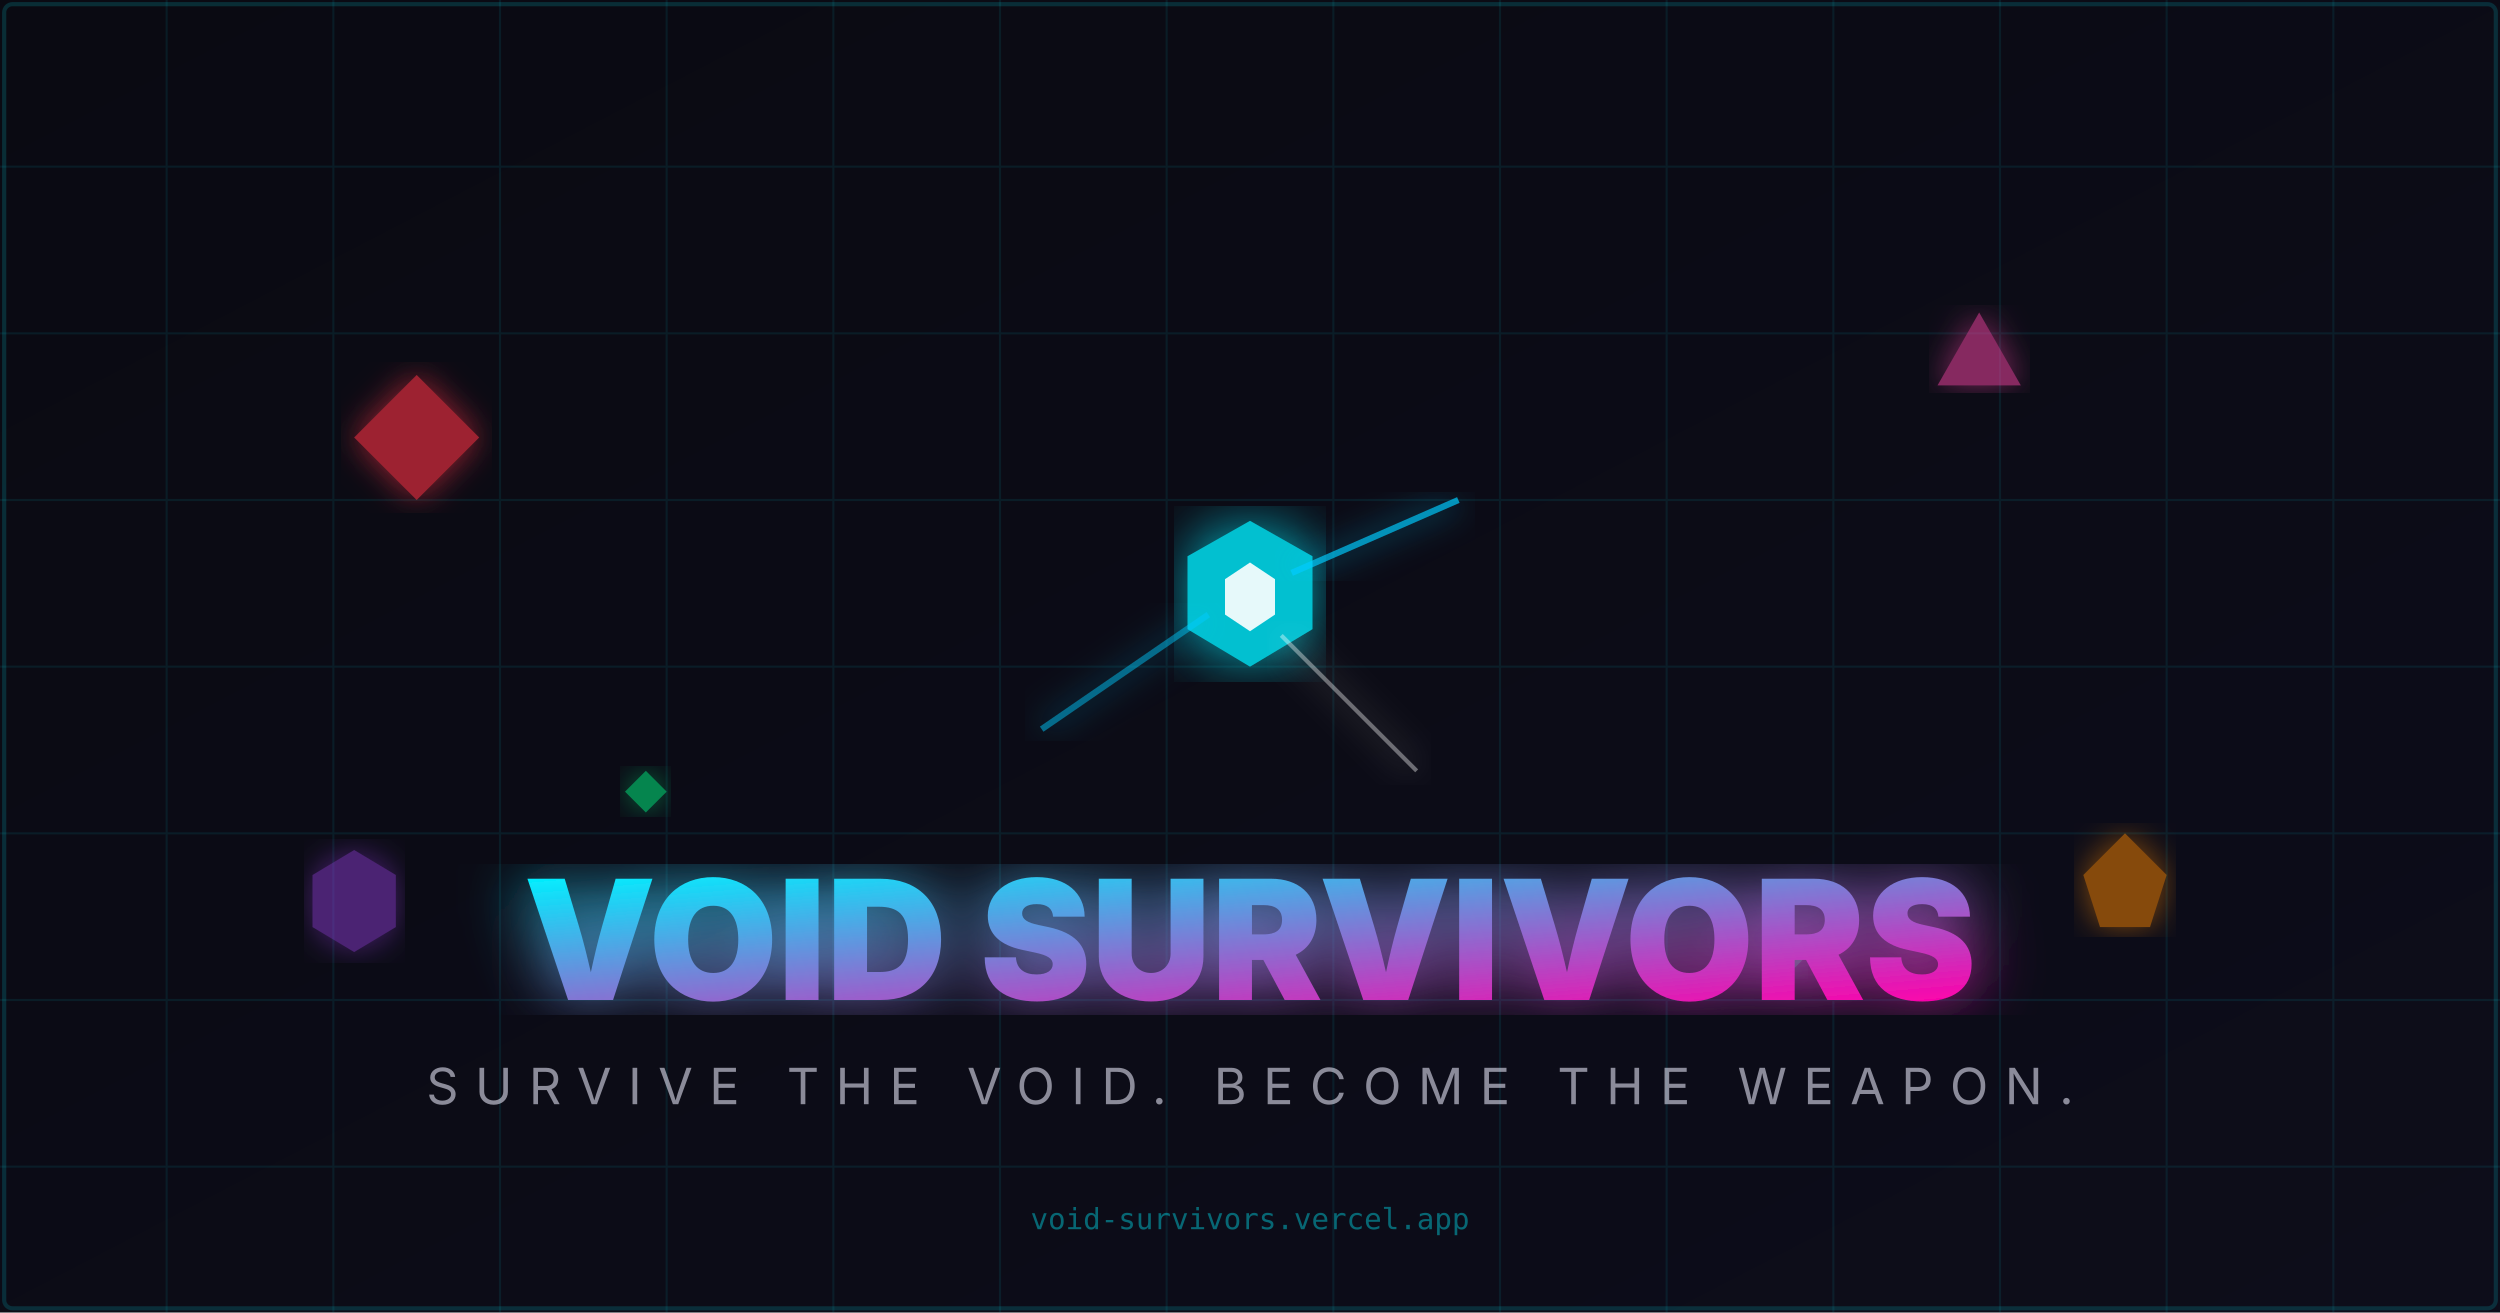
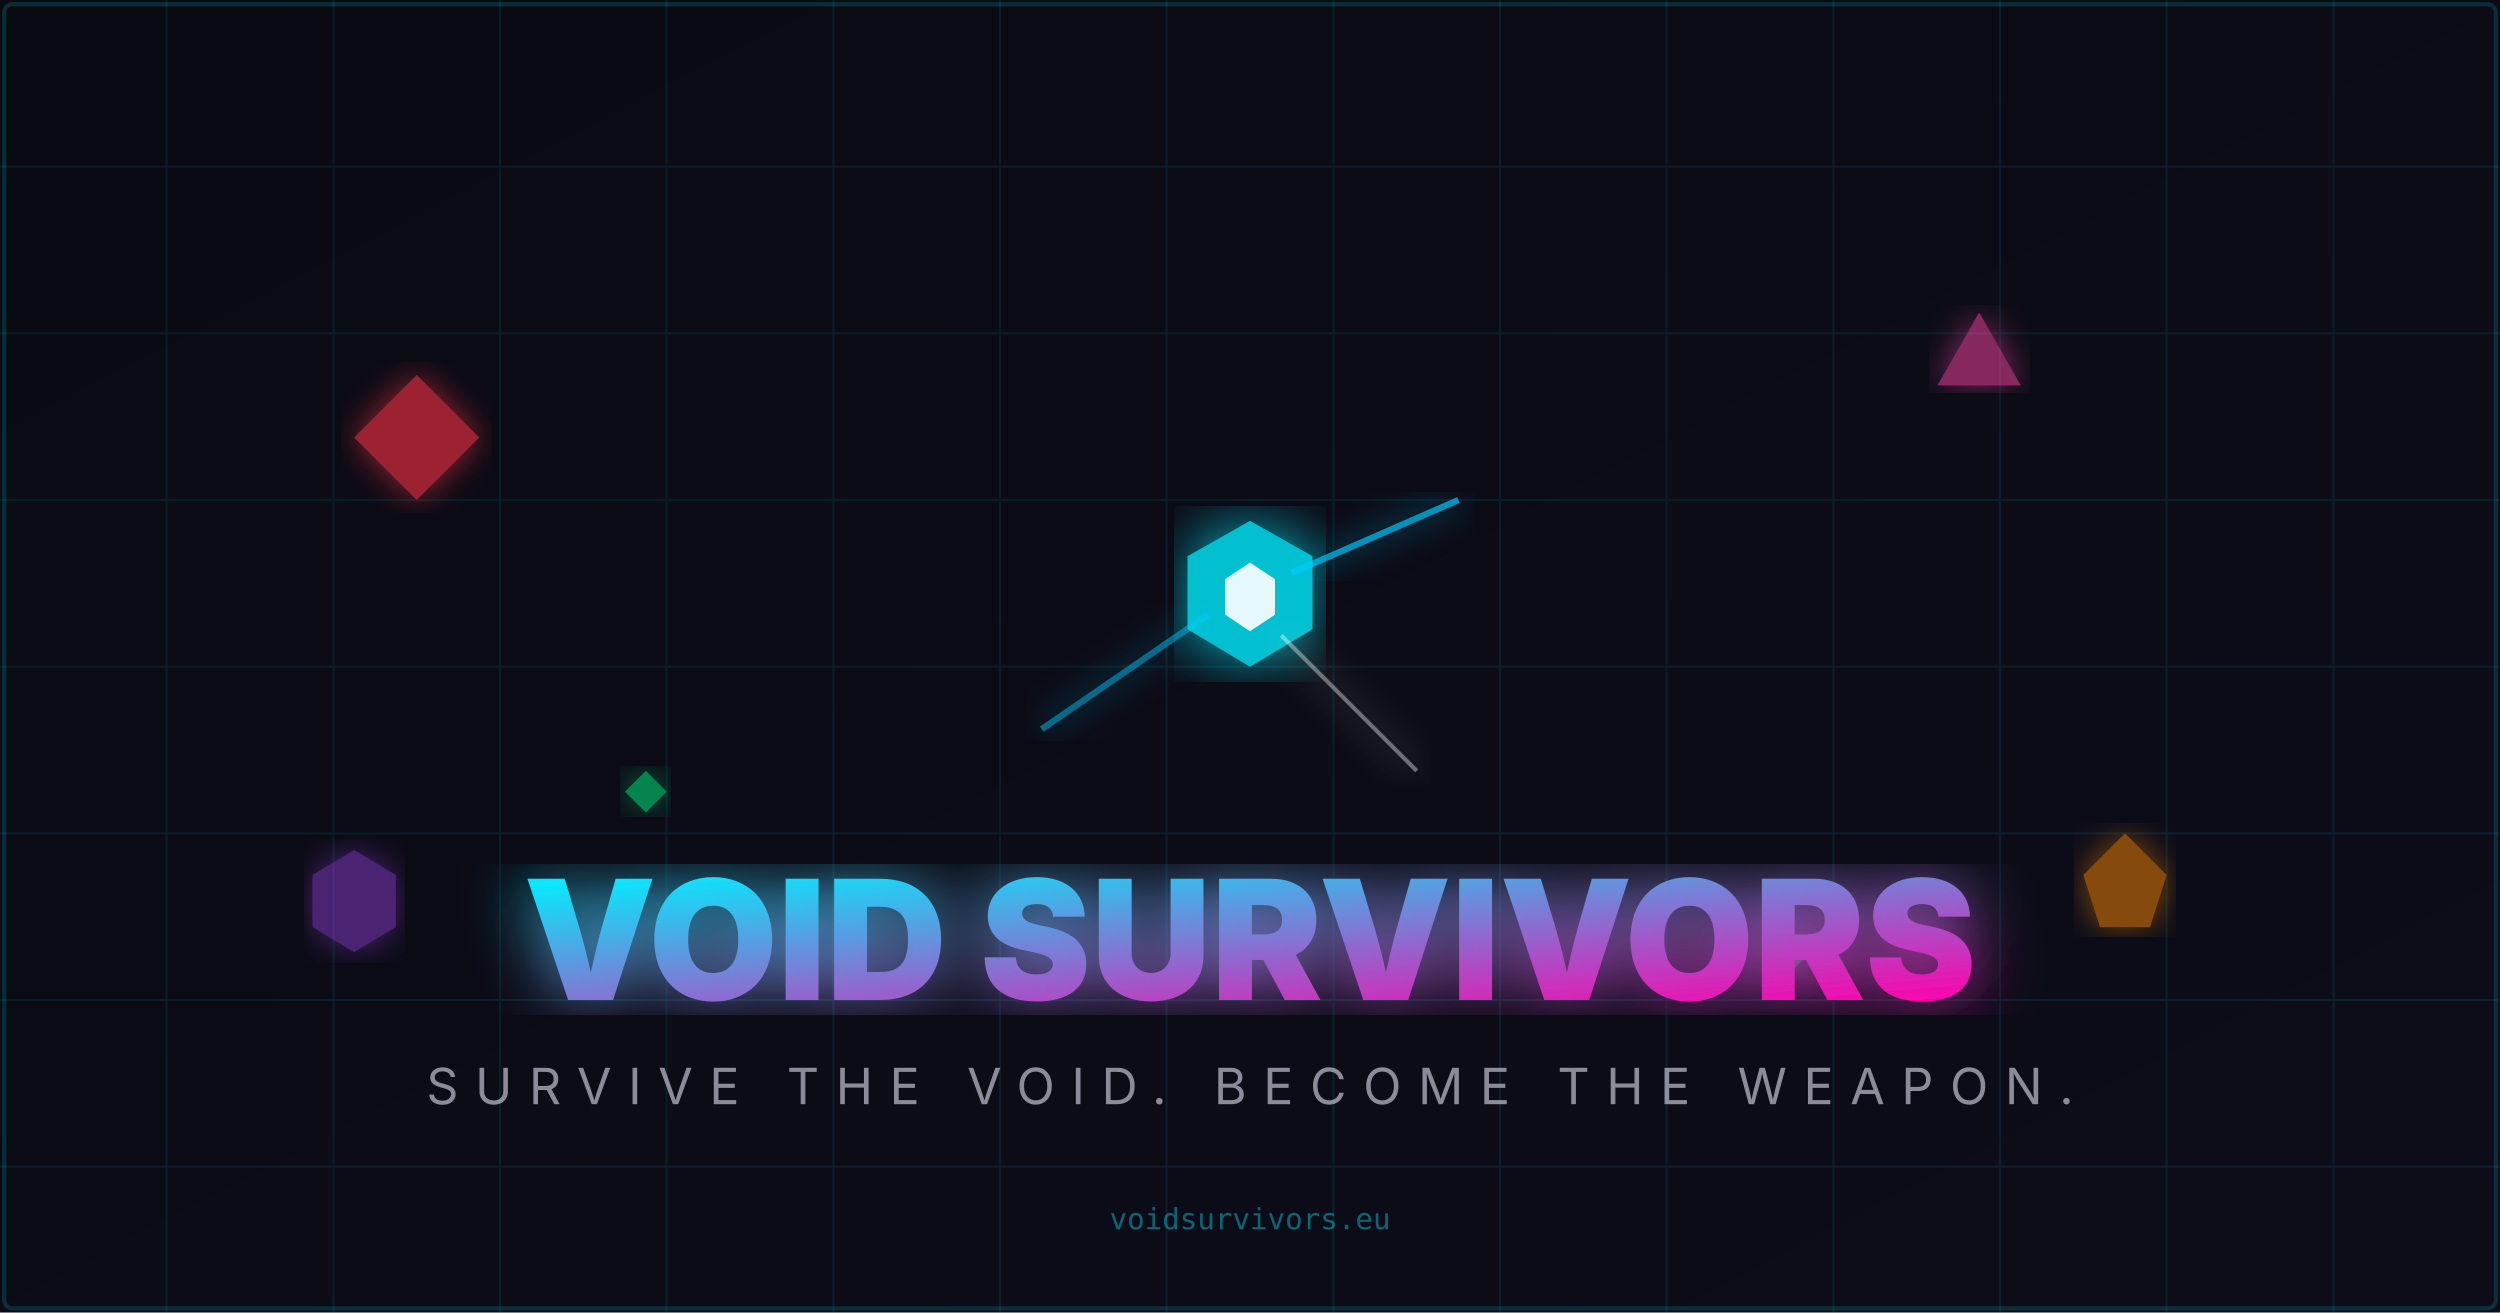
<svg xmlns="http://www.w3.org/2000/svg" width="1200" height="630" viewBox="0 0 1200 630">
  <defs>
    <linearGradient id="bg" x1="0%" y1="0%" x2="100%" y2="100%">
      <stop offset="0%" stop-color="#0a0a12" />
      <stop offset="100%" stop-color="#0d0d1a" />
    </linearGradient>
    <linearGradient id="title" x1="0%" y1="0%" x2="100%" y2="100%">
      <stop offset="0%" stop-color="#00f0ff" />
      <stop offset="100%" stop-color="#ff00aa" />
    </linearGradient>
    <filter id="glow">
      <feGaussianBlur stdDeviation="8" result="blur" />
      <feMerge>
        <feMergeNode in="blur" />
        <feMergeNode in="SourceGraphic" />
      </feMerge>
    </filter>
    <filter id="glow-strong">
      <feGaussianBlur stdDeviation="16" result="blur" />
      <feMerge>
        <feMergeNode in="blur" />
        <feMergeNode in="SourceGraphic" />
      </feMerge>
    </filter>
  </defs>
  <rect width="1200" height="630" fill="url(#bg)" />
  <g opacity="0.08" stroke="#00f0ff" stroke-width="1">
    <line x1="0" y1="80" x2="1200" y2="80" />
    <line x1="0" y1="160" x2="1200" y2="160" />
    <line x1="0" y1="240" x2="1200" y2="240" />
    <line x1="0" y1="320" x2="1200" y2="320" />
    <line x1="0" y1="400" x2="1200" y2="400" />
    <line x1="0" y1="480" x2="1200" y2="480" />
    <line x1="0" y1="560" x2="1200" y2="560" />
    <line x1="80" y1="0" x2="80" y2="630" />
    <line x1="160" y1="0" x2="160" y2="630" />
    <line x1="240" y1="0" x2="240" y2="630" />
    <line x1="320" y1="0" x2="320" y2="630" />
    <line x1="400" y1="0" x2="400" y2="630" />
    <line x1="480" y1="0" x2="480" y2="630" />
    <line x1="560" y1="0" x2="560" y2="630" />
    <line x1="640" y1="0" x2="640" y2="630" />
    <line x1="720" y1="0" x2="720" y2="630" />
    <line x1="800" y1="0" x2="800" y2="630" />
    <line x1="880" y1="0" x2="880" y2="630" />
    <line x1="960" y1="0" x2="960" y2="630" />
    <line x1="1040" y1="0" x2="1040" y2="630" />
    <line x1="1120" y1="0" x2="1120" y2="630" />
  </g>
  <polygon points="200,180 230,210 200,240 170,210" fill="#ff3344" opacity="0.6" filter="url(#glow)" />
  <polygon points="950,150 970,185 930,185" fill="#ff44aa" opacity="0.5" filter="url(#glow)" />
  <polygon points="1020,400 1040,420 1032,445 1008,445 1000,420" fill="#ff8800" opacity="0.5" filter="url(#glow)" />
  <polygon points="150,420 170,408 190,420 190,445 170,457 150,445" fill="#aa44ff" opacity="0.4" filter="url(#glow)" />
  <polygon points="300,380 310,370 320,380 310,390" fill="#00ff88" opacity="0.5" filter="url(#glow)" />
  <polygon points="850,460 858,452 866,460 858,468" fill="#00ff88" opacity="0.4" filter="url(#glow)" />
  <polygon points="600,250 630,267 630,302 600,320 570,302 570,267" fill="#00eeff" opacity="0.8" filter="url(#glow-strong)" />
  <polygon points="600,270 612,278 612,295 600,303 588,295 588,278" fill="#ffffff" opacity="0.9" />
  <line x1="620" y1="275" x2="700" y2="240" stroke="#00ccff" stroke-width="3" opacity="0.7" filter="url(#glow)" />
  <line x1="580" y1="295" x2="500" y2="350" stroke="#00ccff" stroke-width="3" opacity="0.5" filter="url(#glow)" />
  <line x1="615" y1="305" x2="680" y2="370" stroke="#ffffff" stroke-width="2" opacity="0.4" filter="url(#glow)" />
  <text x="600" y="480" text-anchor="middle" font-family="system-ui, -apple-system, sans-serif" font-weight="900" font-size="80" fill="url(#title)" filter="url(#glow-strong)">VOID SURVIVORS</text>
  <text x="600" y="530" text-anchor="middle" font-family="system-ui, -apple-system, sans-serif" font-weight="400" font-size="24" fill="#e0e0f0" opacity="0.6" letter-spacing="8">SURVIVE THE VOID. BECOME THE WEAPON.</text>
-   <text x="600" y="590" text-anchor="middle" font-family="monospace" font-size="14" fill="#00f0ff" opacity="0.4">void-survivors.vercel.app</text>
+   <text x="600" y="590" text-anchor="middle" font-family="monospace" font-size="14" fill="#00f0ff" opacity="0.4">voidsurvivors.eu</text>
  <rect x="2" y="2" width="1196" height="626" fill="none" stroke="#00f0ff" stroke-width="2" opacity="0.15" rx="4" />
</svg>
